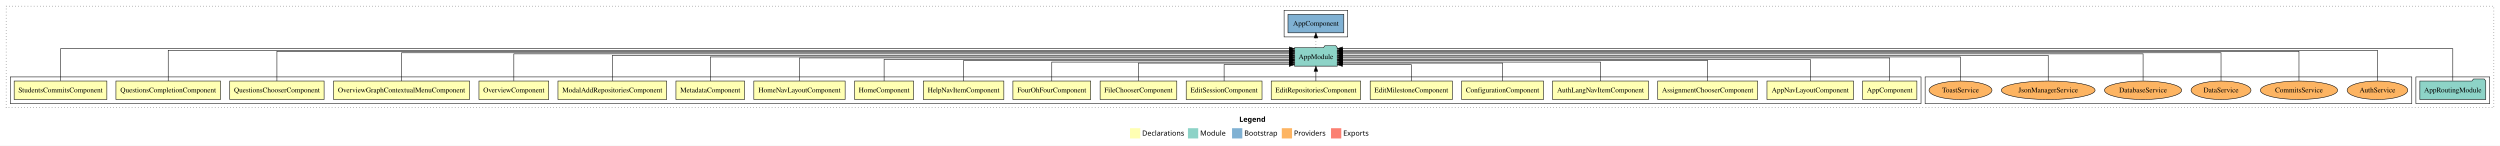
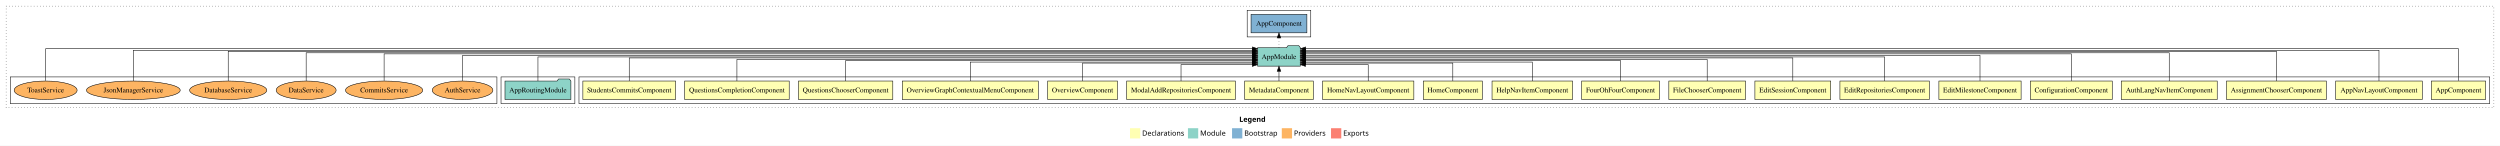
<svg xmlns="http://www.w3.org/2000/svg" width="4875pt" height="284pt" viewBox="0.00 0.00 4875.00 284.00">
  <g id="graph0" class="graph" transform="scale(1 1) rotate(0) translate(4 280)">
    <polygon fill="white" stroke="transparent" points="-4,4 -4,-280 4871,-280 4871,4 -4,4" />
    <text text-anchor="start" x="2412.51" y="-42.4" font-family="sans-serif" font-weight="bold" font-size="14.00">Legend</text>
    <polygon fill="#ffffb3" stroke="transparent" points="2199.5,-10 2199.5,-30 2219.5,-30 2219.5,-10 2199.5,-10" />
    <text text-anchor="start" x="2223.13" y="-15.4" font-family="sans-serif" font-size="14.00">  Declarations</text>
    <polygon fill="#8dd3c7" stroke="transparent" points="2312.5,-10 2312.5,-30 2332.5,-30 2332.5,-10 2312.5,-10" />
    <text text-anchor="start" x="2336.23" y="-15.4" font-family="sans-serif" font-size="14.00">  Module</text>
    <polygon fill="#80b1d3" stroke="transparent" points="2398.5,-10 2398.5,-30 2418.5,-30 2418.5,-10 2398.5,-10" />
    <text text-anchor="start" x="2422.28" y="-15.4" font-family="sans-serif" font-size="14.00">  Bootstrap</text>
    <polygon fill="#fdb462" stroke="transparent" points="2495.5,-10 2495.5,-30 2515.5,-30 2515.5,-10 2495.5,-10" />
    <text text-anchor="start" x="2519.17" y="-15.4" font-family="sans-serif" font-size="14.00">  Providers</text>
    <polygon fill="#fb8072" stroke="transparent" points="2591.5,-10 2591.5,-30 2611.5,-30 2611.5,-10 2591.5,-10" />
    <text text-anchor="start" x="2615.23" y="-15.4" font-family="sans-serif" font-size="14.00">  Exports</text>
    <g id="clust1" class="cluster">
      <polygon fill="none" stroke="black" stroke-dasharray="1,5" points="8,-70 8,-268 4859,-268 4859,-70 8,-70" />
    </g>
+     <g id="clust2" class="cluster">
+       <polygon fill="none" stroke="black" points="1125,-78 1125,-130 4851,-130 4851,-78 1125,-78" />
+     </g>
    <g id="clust23" class="cluster">
-       <polygon fill="none" stroke="black" points="4707,-78 4707,-130 4851,-130 4851,-78 4707,-78" />
+       <polygon fill="none" stroke="black" points="973,-78 973,-130 1117,-130 1117,-78 973,-78" />
    </g>
    <g id="clust25" class="cluster">
-       <polygon fill="none" stroke="black" points="2500,-208 2500,-260 2624,-260 2624,-208 2500,-208" />
+       <polygon fill="none" stroke="black" points="2428,-208 2428,-260 2552,-260 2552,-208 2428,-208" />
    </g>
    <g id="clust26" class="cluster">
-       <polygon fill="none" stroke="black" points="3750,-78 3750,-130 4699,-130 4699,-78 3750,-78" />
-     </g>
-     <g id="clust2" class="cluster">
-       <polygon fill="none" stroke="black" points="16,-78 16,-130 3742,-130 3742,-78 16,-78" />
+       <polygon fill="none" stroke="black" points="16,-78 16,-130 965,-130 965,-78 16,-78" />
    </g>
    <g id="node1" class="node">
-       <polygon fill="#ffffb3" stroke="black" points="3733.94,-122 3628.06,-122 3628.06,-86 3733.94,-86 3733.94,-122" />
-       <text text-anchor="middle" x="3681" y="-99.8" font-family="Times,serif" font-size="14.00">AppComponent</text>
+       <polygon fill="#ffffb3" stroke="black" points="4842.94,-122 4737.06,-122 4737.06,-86 4842.94,-86 4842.94,-122" />
+       <text text-anchor="middle" x="4790" y="-99.8" font-family="Times,serif" font-size="14.00">AppComponent</text>
    </g>
    <g id="node21" class="node">
-       <polygon fill="#8dd3c7" stroke="black" points="2603.66,-187 2600.66,-191 2579.66,-191 2576.66,-187 2520.34,-187 2520.34,-151 2603.66,-151 2603.66,-187" />
-       <text text-anchor="middle" x="2562" y="-164.8" font-family="Times,serif" font-size="14.00">AppModule</text>
+       <polygon fill="#8dd3c7" stroke="black" points="2531.66,-187 2528.66,-191 2507.66,-191 2504.66,-187 2448.34,-187 2448.34,-151 2531.66,-151 2531.66,-187" />
+       <text text-anchor="middle" x="2490" y="-164.8" font-family="Times,serif" font-size="14.00">AppModule</text>
    </g>
    <g id="edge1" class="edge">
-       <path fill="none" stroke="black" d="M3681,-122.22C3681,-140.83 3681,-167 3681,-167 3681,-167 2613.82,-167 2613.82,-167" />
-       <polygon fill="black" stroke="black" points="2613.82,-163.5 2603.82,-167 2613.82,-170.5 2613.82,-163.5" />
+       <path fill="none" stroke="black" d="M4790,-122.38C4790,-146.28 4790,-185 4790,-185 4790,-185 2541.88,-185 2541.88,-185" />
+       <polygon fill="black" stroke="black" points="2541.88,-181.5 2531.88,-185 2541.88,-188.5 2541.88,-181.5" />
    </g>
    <g id="node2" class="node">
-       <polygon fill="#ffffb3" stroke="black" points="3610.42,-122 3441.58,-122 3441.58,-86 3610.42,-86 3610.42,-122" />
-       <text text-anchor="middle" x="3526" y="-99.8" font-family="Times,serif" font-size="14.00">AppNavLayoutComponent</text>
+       <polygon fill="#ffffb3" stroke="black" points="4719.42,-122 4550.58,-122 4550.58,-86 4719.42,-86 4719.42,-122" />
+       <text text-anchor="middle" x="4635" y="-99.8" font-family="Times,serif" font-size="14.00">AppNavLayoutComponent</text>
    </g>
    <g id="edge2" class="edge">
-       <path fill="none" stroke="black" d="M3526,-122C3526,-139.68 3526,-164 3526,-164 3526,-164 2613.73,-164 2613.73,-164" />
-       <polygon fill="black" stroke="black" points="2613.73,-160.5 2603.73,-164 2613.73,-167.5 2613.73,-160.5" />
+       <path fill="none" stroke="black" d="M4635,-122.09C4635,-145.13 4635,-182 4635,-182 4635,-182 2541.89,-182 2541.89,-182" />
+       <polygon fill="black" stroke="black" points="2541.89,-178.5 2531.89,-182 2541.89,-185.5 2541.89,-178.5" />
    </g>
    <g id="node3" class="node">
-       <polygon fill="#ffffb3" stroke="black" points="3423.37,-122 3228.63,-122 3228.63,-86 3423.37,-86 3423.37,-122" />
-       <text text-anchor="middle" x="3326" y="-99.8" font-family="Times,serif" font-size="14.00">AssignmentChooserComponent</text>
+       <polygon fill="#ffffb3" stroke="black" points="4532.37,-122 4337.63,-122 4337.63,-86 4532.37,-86 4532.37,-122" />
+       <text text-anchor="middle" x="4435" y="-99.8" font-family="Times,serif" font-size="14.00">AssignmentChooserComponent</text>
    </g>
    <g id="edge3" class="edge">
-       <path fill="none" stroke="black" d="M3326,-122.03C3326,-139.06 3326,-162 3326,-162 3326,-162 2613.89,-162 2613.89,-162" />
-       <polygon fill="black" stroke="black" points="2613.89,-158.5 2603.89,-162 2613.89,-165.5 2613.89,-158.5" />
+       <path fill="none" stroke="black" d="M4435,-122.01C4435,-144.49 4435,-180 4435,-180 4435,-180 2541.98,-180 2541.98,-180" />
+       <polygon fill="black" stroke="black" points="2541.98,-176.5 2531.98,-180 2541.98,-183.5 2541.98,-176.5" />
    </g>
    <g id="node4" class="node">
-       <polygon fill="#ffffb3" stroke="black" points="3210.57,-122 3023.43,-122 3023.43,-86 3210.57,-86 3210.57,-122" />
-       <text text-anchor="middle" x="3117" y="-99.8" font-family="Times,serif" font-size="14.00">AuthLangNavItemComponent</text>
+       <polygon fill="#ffffb3" stroke="black" points="4319.57,-122 4132.43,-122 4132.43,-86 4319.57,-86 4319.57,-122" />
+       <text text-anchor="middle" x="4226" y="-99.8" font-family="Times,serif" font-size="14.00">AuthLangNavItemComponent</text>
    </g>
    <g id="edge4" class="edge">
-       <path fill="none" stroke="black" d="M3117,-122.01C3117,-138.05 3117,-159 3117,-159 3117,-159 2613.72,-159 2613.72,-159" />
-       <polygon fill="black" stroke="black" points="2613.72,-155.5 2603.72,-159 2613.72,-162.5 2613.72,-155.5" />
+       <path fill="none" stroke="black" d="M4226,-122.04C4226,-143.66 4226,-177 4226,-177 4226,-177 2542.05,-177 2542.05,-177" />
+       <polygon fill="black" stroke="black" points="2542.05,-173.5 2532.05,-177 2542.05,-180.5 2542.05,-173.5" />
    </g>
    <g id="node5" class="node">
-       <polygon fill="#ffffb3" stroke="black" points="3005.88,-122 2846.12,-122 2846.12,-86 3005.88,-86 3005.88,-122" />
-       <text text-anchor="middle" x="2926" y="-99.8" font-family="Times,serif" font-size="14.00">ConfigurationComponent</text>
+       <polygon fill="#ffffb3" stroke="black" points="4114.88,-122 3955.12,-122 3955.12,-86 4114.88,-86 4114.88,-122" />
+       <text text-anchor="middle" x="4035" y="-99.8" font-family="Times,serif" font-size="14.00">ConfigurationComponent</text>
    </g>
    <g id="edge5" class="edge">
-       <path fill="none" stroke="black" d="M2926,-122.24C2926,-137.57 2926,-157 2926,-157 2926,-157 2613.76,-157 2613.76,-157" />
-       <polygon fill="black" stroke="black" points="2613.76,-153.5 2603.76,-157 2613.76,-160.5 2613.76,-153.5" />
+       <path fill="none" stroke="black" d="M4035,-122.28C4035,-143.32 4035,-175 4035,-175 4035,-175 2541.72,-175 2541.72,-175" />
+       <polygon fill="black" stroke="black" points="2541.72,-171.5 2531.72,-175 2541.72,-178.5 2541.72,-171.5" />
    </g>
    <g id="node6" class="node">
-       <polygon fill="#ffffb3" stroke="black" points="2828.16,-122 2667.84,-122 2667.84,-86 2828.16,-86 2828.16,-122" />
-       <text text-anchor="middle" x="2748" y="-99.8" font-family="Times,serif" font-size="14.00">EditMilestoneComponent</text>
+       <polygon fill="#ffffb3" stroke="black" points="3937.16,-122 3776.84,-122 3776.84,-86 3937.16,-86 3937.16,-122" />
+       <text text-anchor="middle" x="3857" y="-99.8" font-family="Times,serif" font-size="14.00">EditMilestoneComponent</text>
    </g>
    <g id="edge6" class="edge">
-       <path fill="none" stroke="black" d="M2748,-122.05C2748,-136.37 2748,-154 2748,-154 2748,-154 2613.74,-154 2613.74,-154" />
-       <polygon fill="black" stroke="black" points="2613.74,-150.5 2603.74,-154 2613.74,-157.5 2613.74,-150.5" />
+       <path fill="none" stroke="black" d="M3857,-122.22C3857,-142.37 3857,-172 3857,-172 3857,-172 2541.66,-172 2541.66,-172" />
+       <polygon fill="black" stroke="black" points="2541.66,-168.5 2531.66,-172 2541.66,-175.5 2541.66,-168.5" />
    </g>
    <g id="node7" class="node">
-       <polygon fill="#ffffb3" stroke="black" points="2649.15,-122 2474.85,-122 2474.85,-86 2649.15,-86 2649.15,-122" />
-       <text text-anchor="middle" x="2562" y="-99.8" font-family="Times,serif" font-size="14.00">EditRepositoriesComponent</text>
+       <polygon fill="#ffffb3" stroke="black" points="3758.15,-122 3583.85,-122 3583.85,-86 3758.15,-86 3758.15,-122" />
+       <text text-anchor="middle" x="3671" y="-99.8" font-family="Times,serif" font-size="14.00">EditRepositoriesComponent</text>
    </g>
    <g id="edge7" class="edge">
-       <path fill="none" stroke="black" d="M2562,-122.11C2562,-122.11 2562,-140.99 2562,-140.99" />
-       <polygon fill="black" stroke="black" points="2558.5,-140.99 2562,-150.99 2565.5,-140.99 2558.5,-140.99" />
+       <path fill="none" stroke="black" d="M3671,-122.11C3671,-141.34 3671,-169 3671,-169 3671,-169 2541.69,-169 2541.69,-169" />
+       <polygon fill="black" stroke="black" points="2541.69,-165.5 2531.69,-169 2541.69,-172.5 2541.69,-165.5" />
    </g>
    <g id="node8" class="node">
-       <polygon fill="#ffffb3" stroke="black" points="2456.94,-122 2309.06,-122 2309.06,-86 2456.94,-86 2456.94,-122" />
-       <text text-anchor="middle" x="2383" y="-99.8" font-family="Times,serif" font-size="14.00">EditSessionComponent</text>
+       <polygon fill="#ffffb3" stroke="black" points="3565.94,-122 3418.06,-122 3418.06,-86 3565.94,-86 3565.94,-122" />
+       <text text-anchor="middle" x="3492" y="-99.8" font-family="Times,serif" font-size="14.00">EditSessionComponent</text>
    </g>
    <g id="edge8" class="edge">
-       <path fill="none" stroke="black" d="M2383,-122.05C2383,-136.37 2383,-154 2383,-154 2383,-154 2510.03,-154 2510.03,-154" />
-       <polygon fill="black" stroke="black" points="2510.03,-157.5 2520.03,-154 2510.03,-150.5 2510.03,-157.5" />
+       <path fill="none" stroke="black" d="M3492,-122.22C3492,-140.83 3492,-167 3492,-167 3492,-167 2541.78,-167 2541.78,-167" />
+       <polygon fill="black" stroke="black" points="2541.78,-163.5 2531.78,-167 2541.78,-170.5 2541.78,-163.5" />
    </g>
    <g id="node9" class="node">
-       <polygon fill="#ffffb3" stroke="black" points="2290.77,-122 2141.23,-122 2141.23,-86 2290.77,-86 2290.77,-122" />
-       <text text-anchor="middle" x="2216" y="-99.8" font-family="Times,serif" font-size="14.00">FileChooserComponent</text>
+       <polygon fill="#ffffb3" stroke="black" points="3399.77,-122 3250.23,-122 3250.23,-86 3399.77,-86 3399.77,-122" />
+       <text text-anchor="middle" x="3325" y="-99.8" font-family="Times,serif" font-size="14.00">FileChooserComponent</text>
    </g>
    <g id="edge9" class="edge">
-       <path fill="none" stroke="black" d="M2216,-122.24C2216,-137.57 2216,-157 2216,-157 2216,-157 2510.26,-157 2510.26,-157" />
-       <polygon fill="black" stroke="black" points="2510.26,-160.5 2520.26,-157 2510.26,-153.5 2510.26,-160.5" />
+       <path fill="none" stroke="black" d="M3325,-122C3325,-139.68 3325,-164 3325,-164 3325,-164 2541.69,-164 2541.69,-164" />
+       <polygon fill="black" stroke="black" points="2541.69,-160.5 2531.69,-164 2541.69,-167.5 2541.69,-160.5" />
    </g>
    <g id="node10" class="node">
-       <polygon fill="#ffffb3" stroke="black" points="2122.83,-122 1971.17,-122 1971.17,-86 2122.83,-86 2122.83,-122" />
-       <text text-anchor="middle" x="2047" y="-99.8" font-family="Times,serif" font-size="14.00">FourOhFourComponent</text>
+       <polygon fill="#ffffb3" stroke="black" points="3231.83,-122 3080.17,-122 3080.17,-86 3231.83,-86 3231.83,-122" />
+       <text text-anchor="middle" x="3156" y="-99.8" font-family="Times,serif" font-size="14.00">FourOhFourComponent</text>
    </g>
    <g id="edge10" class="edge">
-       <path fill="none" stroke="black" d="M2047,-122.01C2047,-138.05 2047,-159 2047,-159 2047,-159 2510.29,-159 2510.29,-159" />
-       <polygon fill="black" stroke="black" points="2510.29,-162.5 2520.29,-159 2510.29,-155.5 2510.29,-162.5" />
+       <path fill="none" stroke="black" d="M3156,-122.03C3156,-139.06 3156,-162 3156,-162 3156,-162 2541.66,-162 2541.66,-162" />
+       <polygon fill="black" stroke="black" points="2541.66,-158.5 2531.66,-162 2541.66,-165.5 2541.66,-158.5" />
    </g>
    <g id="node11" class="node">
-       <polygon fill="#ffffb3" stroke="black" points="1953.52,-122 1796.48,-122 1796.48,-86 1953.52,-86 1953.52,-122" />
-       <text text-anchor="middle" x="1875" y="-99.8" font-family="Times,serif" font-size="14.00">HelpNavItemComponent</text>
+       <polygon fill="#ffffb3" stroke="black" points="3062.52,-122 2905.48,-122 2905.48,-86 3062.52,-86 3062.52,-122" />
+       <text text-anchor="middle" x="2984" y="-99.8" font-family="Times,serif" font-size="14.00">HelpNavItemComponent</text>
    </g>
    <g id="edge11" class="edge">
-       <path fill="none" stroke="black" d="M1875,-122.03C1875,-139.06 1875,-162 1875,-162 1875,-162 2510.32,-162 2510.32,-162" />
-       <polygon fill="black" stroke="black" points="2510.32,-165.5 2520.32,-162 2510.32,-158.5 2510.32,-165.5" />
+       <path fill="none" stroke="black" d="M2984,-122.01C2984,-138.05 2984,-159 2984,-159 2984,-159 2541.69,-159 2541.69,-159" />
+       <polygon fill="black" stroke="black" points="2541.69,-155.5 2531.69,-159 2541.69,-162.5 2541.69,-155.5" />
    </g>
    <g id="node12" class="node">
-       <polygon fill="#ffffb3" stroke="black" points="1777.55,-122 1662.45,-122 1662.45,-86 1777.55,-86 1777.55,-122" />
-       <text text-anchor="middle" x="1720" y="-99.8" font-family="Times,serif" font-size="14.00">HomeComponent</text>
+       <polygon fill="#ffffb3" stroke="black" points="2886.55,-122 2771.45,-122 2771.45,-86 2886.55,-86 2886.55,-122" />
+       <text text-anchor="middle" x="2829" y="-99.8" font-family="Times,serif" font-size="14.00">HomeComponent</text>
    </g>
    <g id="edge12" class="edge">
-       <path fill="none" stroke="black" d="M1720,-122C1720,-139.68 1720,-164 1720,-164 1720,-164 2510.25,-164 2510.25,-164" />
-       <polygon fill="black" stroke="black" points="2510.25,-167.5 2520.25,-164 2510.25,-160.5 2510.25,-167.5" />
+       <path fill="none" stroke="black" d="M2829,-122.24C2829,-137.57 2829,-157 2829,-157 2829,-157 2541.91,-157 2541.91,-157" />
+       <polygon fill="black" stroke="black" points="2541.91,-153.5 2531.91,-157 2541.91,-160.5 2541.91,-153.5" />
    </g>
    <g id="node13" class="node">
-       <polygon fill="#ffffb3" stroke="black" points="1644.02,-122 1465.98,-122 1465.98,-86 1644.02,-86 1644.02,-122" />
-       <text text-anchor="middle" x="1555" y="-99.8" font-family="Times,serif" font-size="14.00">HomeNavLayoutComponent</text>
+       <polygon fill="#ffffb3" stroke="black" points="2753.02,-122 2574.98,-122 2574.98,-86 2753.02,-86 2753.02,-122" />
+       <text text-anchor="middle" x="2664" y="-99.8" font-family="Times,serif" font-size="14.00">HomeNavLayoutComponent</text>
    </g>
    <g id="edge13" class="edge">
-       <path fill="none" stroke="black" d="M1555,-122.22C1555,-140.83 1555,-167 1555,-167 1555,-167 2510.33,-167 2510.33,-167" />
-       <polygon fill="black" stroke="black" points="2510.33,-170.5 2520.33,-167 2510.33,-163.5 2510.33,-170.5" />
+       <path fill="none" stroke="black" d="M2664,-122.05C2664,-136.37 2664,-154 2664,-154 2664,-154 2541.68,-154 2541.68,-154" />
+       <polygon fill="black" stroke="black" points="2541.68,-150.5 2531.68,-154 2541.68,-157.5 2541.68,-150.5" />
    </g>
    <g id="node14" class="node">
-       <polygon fill="#ffffb3" stroke="black" points="1447.92,-122 1314.08,-122 1314.08,-86 1447.92,-86 1447.92,-122" />
-       <text text-anchor="middle" x="1381" y="-99.8" font-family="Times,serif" font-size="14.00">MetadataComponent</text>
+       <polygon fill="#ffffb3" stroke="black" points="2556.92,-122 2423.08,-122 2423.08,-86 2556.92,-86 2556.92,-122" />
+       <text text-anchor="middle" x="2490" y="-99.8" font-family="Times,serif" font-size="14.00">MetadataComponent</text>
    </g>
    <g id="edge14" class="edge">
-       <path fill="none" stroke="black" d="M1381,-122.11C1381,-141.34 1381,-169 1381,-169 1381,-169 2510.31,-169 2510.31,-169" />
-       <polygon fill="black" stroke="black" points="2510.31,-172.5 2520.31,-169 2510.31,-165.5 2510.31,-172.5" />
+       <path fill="none" stroke="black" d="M2490,-122.11C2490,-122.11 2490,-140.99 2490,-140.99" />
+       <polygon fill="black" stroke="black" points="2486.5,-140.99 2490,-150.99 2493.5,-140.99 2486.5,-140.99" />
    </g>
    <g id="node15" class="node">
-       <polygon fill="#ffffb3" stroke="black" points="1295.98,-122 1084.02,-122 1084.02,-86 1295.98,-86 1295.98,-122" />
-       <text text-anchor="middle" x="1190" y="-99.8" font-family="Times,serif" font-size="14.00">ModalAddRepositoriesComponent</text>
+       <polygon fill="#ffffb3" stroke="black" points="2404.98,-122 2193.02,-122 2193.02,-86 2404.98,-86 2404.98,-122" />
+       <text text-anchor="middle" x="2299" y="-99.8" font-family="Times,serif" font-size="14.00">ModalAddRepositoriesComponent</text>
    </g>
    <g id="edge15" class="edge">
-       <path fill="none" stroke="black" d="M1190,-122.22C1190,-142.37 1190,-172 1190,-172 1190,-172 2510.19,-172 2510.19,-172" />
-       <polygon fill="black" stroke="black" points="2510.19,-175.5 2520.19,-172 2510.19,-168.5 2510.19,-175.5" />
+       <path fill="none" stroke="black" d="M2299,-122.05C2299,-136.37 2299,-154 2299,-154 2299,-154 2438.08,-154 2438.08,-154" />
+       <polygon fill="black" stroke="black" points="2438.08,-157.5 2448.08,-154 2438.08,-150.5 2438.08,-157.5" />
    </g>
    <g id="node16" class="node">
-       <polygon fill="#ffffb3" stroke="black" points="1066.03,-122 929.97,-122 929.97,-86 1066.03,-86 1066.03,-122" />
-       <text text-anchor="middle" x="998" y="-99.8" font-family="Times,serif" font-size="14.00">OverviewComponent</text>
+       <polygon fill="#ffffb3" stroke="black" points="2175.03,-122 2038.97,-122 2038.97,-86 2175.03,-86 2175.03,-122" />
+       <text text-anchor="middle" x="2107" y="-99.8" font-family="Times,serif" font-size="14.00">OverviewComponent</text>
    </g>
    <g id="edge16" class="edge">
-       <path fill="none" stroke="black" d="M998,-122.28C998,-143.32 998,-175 998,-175 998,-175 2510.17,-175 2510.17,-175" />
-       <polygon fill="black" stroke="black" points="2510.17,-178.5 2520.17,-175 2510.17,-171.5 2510.17,-178.5" />
+       <path fill="none" stroke="black" d="M2107,-122.24C2107,-137.57 2107,-157 2107,-157 2107,-157 2438.28,-157 2438.28,-157" />
+       <polygon fill="black" stroke="black" points="2438.28,-160.5 2448.28,-157 2438.28,-153.5 2438.28,-160.5" />
    </g>
    <g id="node17" class="node">
-       <polygon fill="#ffffb3" stroke="black" points="911.6,-122 646.4,-122 646.4,-86 911.6,-86 911.6,-122" />
-       <text text-anchor="middle" x="779" y="-99.8" font-family="Times,serif" font-size="14.00">OverviewGraphContextualMenuComponent</text>
+       <polygon fill="#ffffb3" stroke="black" points="2020.6,-122 1755.4,-122 1755.4,-86 2020.6,-86 2020.6,-122" />
+       <text text-anchor="middle" x="1888" y="-99.8" font-family="Times,serif" font-size="14.00">OverviewGraphContextualMenuComponent</text>
    </g>
    <g id="edge17" class="edge">
-       <path fill="none" stroke="black" d="M779,-122.04C779,-143.66 779,-177 779,-177 779,-177 2510.12,-177 2510.12,-177" />
-       <polygon fill="black" stroke="black" points="2510.12,-180.5 2520.12,-177 2510.12,-173.5 2510.12,-180.5" />
+       <path fill="none" stroke="black" d="M1888,-122.01C1888,-138.05 1888,-159 1888,-159 1888,-159 2438.15,-159 2438.15,-159" />
+       <polygon fill="black" stroke="black" points="2438.15,-162.5 2448.15,-159 2438.15,-155.5 2438.15,-162.5" />
    </g>
    <g id="node18" class="node">
-       <polygon fill="#ffffb3" stroke="black" points="627.98,-122 444.02,-122 444.02,-86 627.98,-86 627.98,-122" />
-       <text text-anchor="middle" x="536" y="-99.8" font-family="Times,serif" font-size="14.00">QuestionsChooserComponent</text>
+       <polygon fill="#ffffb3" stroke="black" points="1736.98,-122 1553.02,-122 1553.02,-86 1736.98,-86 1736.98,-122" />
+       <text text-anchor="middle" x="1645" y="-99.8" font-family="Times,serif" font-size="14.00">QuestionsChooserComponent</text>
    </g>
    <g id="edge18" class="edge">
-       <path fill="none" stroke="black" d="M536,-122.01C536,-144.49 536,-180 536,-180 536,-180 2510.15,-180 2510.15,-180" />
-       <polygon fill="black" stroke="black" points="2510.15,-183.5 2520.15,-180 2510.15,-176.5 2510.15,-183.5" />
+       <path fill="none" stroke="black" d="M1645,-122.03C1645,-139.06 1645,-162 1645,-162 1645,-162 2438.1,-162 2438.1,-162" />
+       <polygon fill="black" stroke="black" points="2438.1,-165.5 2448.1,-162 2438.1,-158.5 2438.1,-165.5" />
    </g>
    <g id="node19" class="node">
-       <polygon fill="#ffffb3" stroke="black" points="425.94,-122 222.06,-122 222.06,-86 425.94,-86 425.94,-122" />
-       <text text-anchor="middle" x="324" y="-99.8" font-family="Times,serif" font-size="14.00">QuestionsCompletionComponent</text>
+       <polygon fill="#ffffb3" stroke="black" points="1534.94,-122 1331.06,-122 1331.06,-86 1534.94,-86 1534.94,-122" />
+       <text text-anchor="middle" x="1433" y="-99.8" font-family="Times,serif" font-size="14.00">QuestionsCompletionComponent</text>
    </g>
    <g id="edge19" class="edge">
-       <path fill="none" stroke="black" d="M324,-122.09C324,-145.13 324,-182 324,-182 324,-182 2510.27,-182 2510.27,-182" />
-       <polygon fill="black" stroke="black" points="2510.27,-185.5 2520.27,-182 2510.27,-178.5 2510.27,-185.5" />
+       <path fill="none" stroke="black" d="M1433,-122C1433,-139.68 1433,-164 1433,-164 1433,-164 2438.24,-164 2438.24,-164" />
+       <polygon fill="black" stroke="black" points="2438.24,-167.5 2448.24,-164 2438.24,-160.5 2438.24,-167.5" />
    </g>
    <g id="node20" class="node">
-       <polygon fill="#ffffb3" stroke="black" points="204.4,-122 23.6,-122 23.6,-86 204.4,-86 204.4,-122" />
-       <text text-anchor="middle" x="114" y="-99.8" font-family="Times,serif" font-size="14.00">StudentsCommitsComponent</text>
+       <polygon fill="#ffffb3" stroke="black" points="1313.4,-122 1132.6,-122 1132.6,-86 1313.4,-86 1313.4,-122" />
+       <text text-anchor="middle" x="1223" y="-99.8" font-family="Times,serif" font-size="14.00">StudentsCommitsComponent</text>
    </g>
    <g id="edge20" class="edge">
-       <path fill="none" stroke="black" d="M114,-122.38C114,-146.28 114,-185 114,-185 114,-185 2510.28,-185 2510.28,-185" />
-       <polygon fill="black" stroke="black" points="2510.28,-188.5 2520.28,-185 2510.28,-181.5 2510.28,-188.5" />
+       <path fill="none" stroke="black" d="M1223,-122.22C1223,-140.83 1223,-167 1223,-167 1223,-167 2438.21,-167 2438.21,-167" />
+       <polygon fill="black" stroke="black" points="2438.21,-170.5 2448.21,-167 2438.21,-163.5 2438.21,-170.5" />
    </g>
    <g id="node23" class="node">
-       <polygon fill="#80b1d3" stroke="black" points="2616.44,-252 2507.56,-252 2507.56,-216 2616.44,-216 2616.44,-252" />
-       <text text-anchor="middle" x="2562" y="-229.8" font-family="Times,serif" font-size="14.00">AppComponent </text>
+       <polygon fill="#80b1d3" stroke="black" points="2544.44,-252 2435.56,-252 2435.56,-216 2544.44,-216 2544.44,-252" />
+       <text text-anchor="middle" x="2490" y="-229.8" font-family="Times,serif" font-size="14.00">AppComponent </text>
    </g>
    <g id="edge22" class="edge">
-       <path fill="none" stroke="black" stroke-dasharray="1,5" d="M2562,-187.11C2562,-187.11 2562,-205.99 2562,-205.99" />
-       <polygon fill="black" stroke="black" points="2558.5,-205.99 2562,-215.99 2565.5,-205.99 2558.5,-205.99" />
+       <path fill="none" stroke="black" stroke-dasharray="1,5" d="M2490,-187.11C2490,-187.11 2490,-205.99 2490,-205.99" />
+       <polygon fill="black" stroke="black" points="2486.5,-205.99 2490,-215.99 2493.5,-205.99 2486.5,-205.99" />
    </g>
    <g id="node22" class="node">
-       <polygon fill="#8dd3c7" stroke="black" points="4843.27,-122 4840.27,-126 4819.27,-126 4816.27,-122 4714.73,-122 4714.73,-86 4843.27,-86 4843.27,-122" />
-       <text text-anchor="middle" x="4779" y="-99.8" font-family="Times,serif" font-size="14.00">AppRoutingModule</text>
+       <polygon fill="#8dd3c7" stroke="black" points="1109.27,-122 1106.27,-126 1085.27,-126 1082.27,-122 980.73,-122 980.73,-86 1109.27,-86 1109.27,-122" />
+       <text text-anchor="middle" x="1045" y="-99.8" font-family="Times,serif" font-size="14.00">AppRoutingModule</text>
    </g>
    <g id="edge21" class="edge">
-       <path fill="none" stroke="black" d="M4779,-122.38C4779,-146.28 4779,-185 4779,-185 4779,-185 2613.82,-185 2613.82,-185" />
-       <polygon fill="black" stroke="black" points="2613.82,-181.5 2603.82,-185 2613.82,-188.5 2613.82,-181.5" />
+       <path fill="none" stroke="black" d="M1045,-122.11C1045,-141.34 1045,-169 1045,-169 1045,-169 2438.31,-169 2438.31,-169" />
+       <polygon fill="black" stroke="black" points="2438.31,-172.5 2448.31,-169 2438.31,-165.5 2438.31,-172.5" />
    </g>
    <g id="node24" class="node">
-       <ellipse fill="#fdb462" stroke="black" cx="4632" cy="-104" rx="59.11" ry="18" />
-       <text text-anchor="middle" x="4632" y="-99.8" font-family="Times,serif" font-size="14.00">AuthService</text>
+       <ellipse fill="#fdb462" stroke="black" cx="898" cy="-104" rx="59.11" ry="18" />
+       <text text-anchor="middle" x="898" y="-99.8" font-family="Times,serif" font-size="14.00">AuthService</text>
    </g>
    <g id="edge23" class="edge">
-       <path fill="none" stroke="black" d="M4632,-122.09C4632,-145.13 4632,-182 4632,-182 4632,-182 2613.82,-182 2613.82,-182" />
-       <polygon fill="black" stroke="black" points="2613.82,-178.5 2603.82,-182 2613.82,-185.5 2613.82,-178.5" />
+       <path fill="none" stroke="black" d="M898,-122.22C898,-142.37 898,-172 898,-172 898,-172 2438.24,-172 2438.24,-172" />
+       <polygon fill="black" stroke="black" points="2438.24,-175.5 2448.24,-172 2438.24,-168.5 2438.24,-175.5" />
    </g>
    <g id="node25" class="node">
-       <ellipse fill="#fdb462" stroke="black" cx="4479" cy="-104" rx="75.32" ry="18" />
-       <text text-anchor="middle" x="4479" y="-99.8" font-family="Times,serif" font-size="14.00">CommitsService</text>
+       <ellipse fill="#fdb462" stroke="black" cx="745" cy="-104" rx="75.32" ry="18" />
+       <text text-anchor="middle" x="745" y="-99.8" font-family="Times,serif" font-size="14.00">CommitsService</text>
    </g>
    <g id="edge24" class="edge">
-       <path fill="none" stroke="black" d="M4479,-122.01C4479,-144.49 4479,-180 4479,-180 4479,-180 2613.82,-180 2613.82,-180" />
-       <polygon fill="black" stroke="black" points="2613.82,-176.5 2603.82,-180 2613.82,-183.5 2613.82,-176.5" />
+       <path fill="none" stroke="black" d="M745,-122.28C745,-143.32 745,-175 745,-175 745,-175 2438.16,-175 2438.16,-175" />
+       <polygon fill="black" stroke="black" points="2438.16,-178.5 2448.16,-175 2438.16,-171.5 2438.16,-178.5" />
    </g>
    <g id="node26" class="node">
-       <ellipse fill="#fdb462" stroke="black" cx="4327" cy="-104" rx="58.44" ry="18" />
-       <text text-anchor="middle" x="4327" y="-99.8" font-family="Times,serif" font-size="14.00">DataService</text>
+       <ellipse fill="#fdb462" stroke="black" cx="593" cy="-104" rx="58.44" ry="18" />
+       <text text-anchor="middle" x="593" y="-99.8" font-family="Times,serif" font-size="14.00">DataService</text>
    </g>
    <g id="edge25" class="edge">
-       <path fill="none" stroke="black" d="M4327,-122.04C4327,-143.66 4327,-177 4327,-177 4327,-177 2613.89,-177 2613.89,-177" />
-       <polygon fill="black" stroke="black" points="2613.89,-173.5 2603.89,-177 2613.89,-180.5 2613.89,-173.5" />
+       <path fill="none" stroke="black" d="M593,-122.04C593,-143.66 593,-177 593,-177 593,-177 2438.17,-177 2438.17,-177" />
+       <polygon fill="black" stroke="black" points="2438.17,-180.5 2448.17,-177 2438.17,-173.5 2438.17,-180.5" />
    </g>
    <g id="node27" class="node">
-       <ellipse fill="#fdb462" stroke="black" cx="4175" cy="-104" rx="75.26" ry="18" />
-       <text text-anchor="middle" x="4175" y="-99.8" font-family="Times,serif" font-size="14.00">DatabaseService</text>
+       <ellipse fill="#fdb462" stroke="black" cx="441" cy="-104" rx="75.26" ry="18" />
+       <text text-anchor="middle" x="441" y="-99.8" font-family="Times,serif" font-size="14.00">DatabaseService</text>
    </g>
    <g id="edge26" class="edge">
-       <path fill="none" stroke="black" d="M4175,-122.28C4175,-143.32 4175,-175 4175,-175 4175,-175 2613.9,-175 2613.9,-175" />
-       <polygon fill="black" stroke="black" points="2613.9,-171.5 2603.9,-175 2613.9,-178.5 2613.9,-171.5" />
+       <path fill="none" stroke="black" d="M441,-122.01C441,-144.49 441,-180 441,-180 441,-180 2438.14,-180 2438.14,-180" />
+       <polygon fill="black" stroke="black" points="2438.14,-183.5 2448.14,-180 2438.14,-176.5 2438.14,-183.5" />
    </g>
    <g id="node28" class="node">
-       <ellipse fill="#fdb462" stroke="black" cx="3990" cy="-104" rx="91.45" ry="18" />
-       <text text-anchor="middle" x="3990" y="-99.8" font-family="Times,serif" font-size="14.00">JsonManagerService</text>
+       <ellipse fill="#fdb462" stroke="black" cx="256" cy="-104" rx="91.45" ry="18" />
+       <text text-anchor="middle" x="256" y="-99.8" font-family="Times,serif" font-size="14.00">JsonManagerService</text>
    </g>
    <g id="edge27" class="edge">
-       <path fill="none" stroke="black" d="M3990,-122.22C3990,-142.37 3990,-172 3990,-172 3990,-172 2613.96,-172 2613.96,-172" />
-       <polygon fill="black" stroke="black" points="2613.96,-168.5 2603.96,-172 2613.96,-175.5 2613.96,-168.5" />
+       <path fill="none" stroke="black" d="M256,-122.09C256,-145.13 256,-182 256,-182 256,-182 2437.86,-182 2437.86,-182" />
+       <polygon fill="black" stroke="black" points="2437.86,-185.5 2447.86,-182 2437.86,-178.5 2437.86,-185.5" />
    </g>
    <g id="node29" class="node">
-       <ellipse fill="#fdb462" stroke="black" cx="3819" cy="-104" rx="61.39" ry="18" />
-       <text text-anchor="middle" x="3819" y="-99.8" font-family="Times,serif" font-size="14.00">ToastService</text>
+       <ellipse fill="#fdb462" stroke="black" cx="85" cy="-104" rx="61.39" ry="18" />
+       <text text-anchor="middle" x="85" y="-99.8" font-family="Times,serif" font-size="14.00">ToastService</text>
    </g>
    <g id="edge28" class="edge">
-       <path fill="none" stroke="black" d="M3819,-122.11C3819,-141.34 3819,-169 3819,-169 3819,-169 2613.82,-169 2613.82,-169" />
-       <polygon fill="black" stroke="black" points="2613.82,-165.5 2603.82,-169 2613.82,-172.5 2613.82,-165.5" />
+       <path fill="none" stroke="black" d="M85,-122.38C85,-146.28 85,-185 85,-185 85,-185 2438.26,-185 2438.26,-185" />
+       <polygon fill="black" stroke="black" points="2438.26,-188.5 2448.26,-185 2438.26,-181.5 2438.26,-188.5" />
    </g>
  </g>
</svg>
